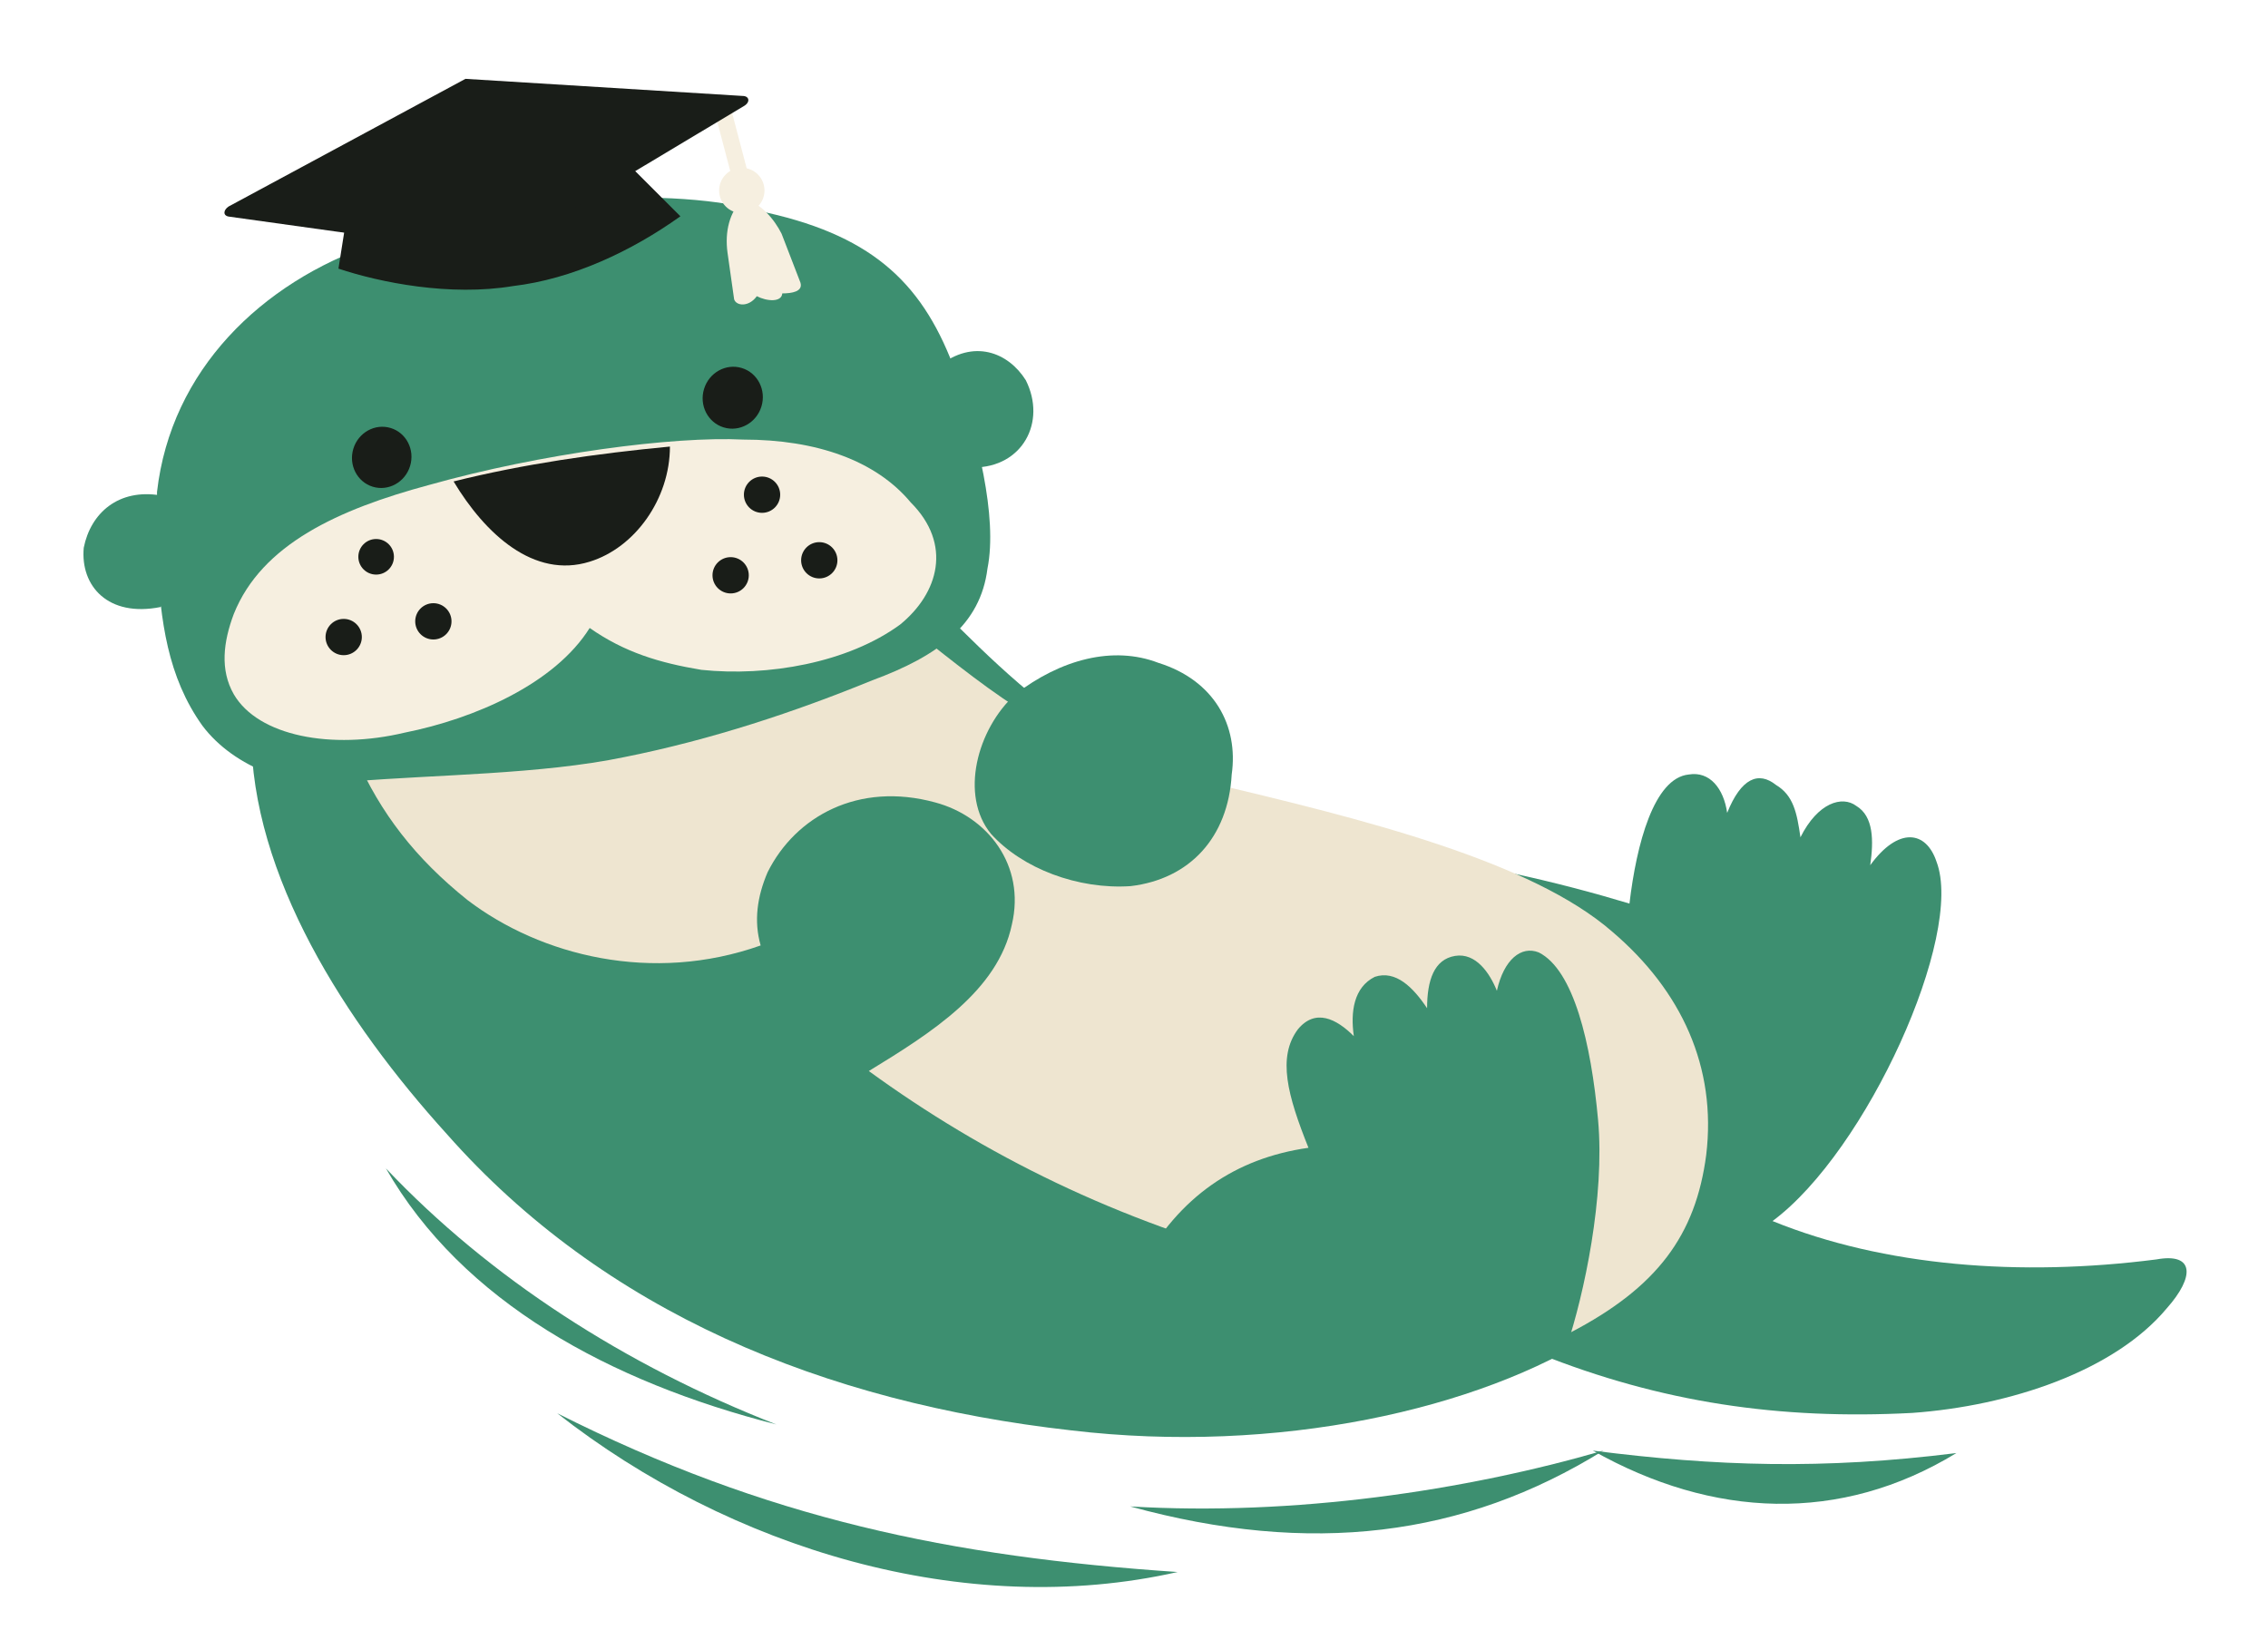
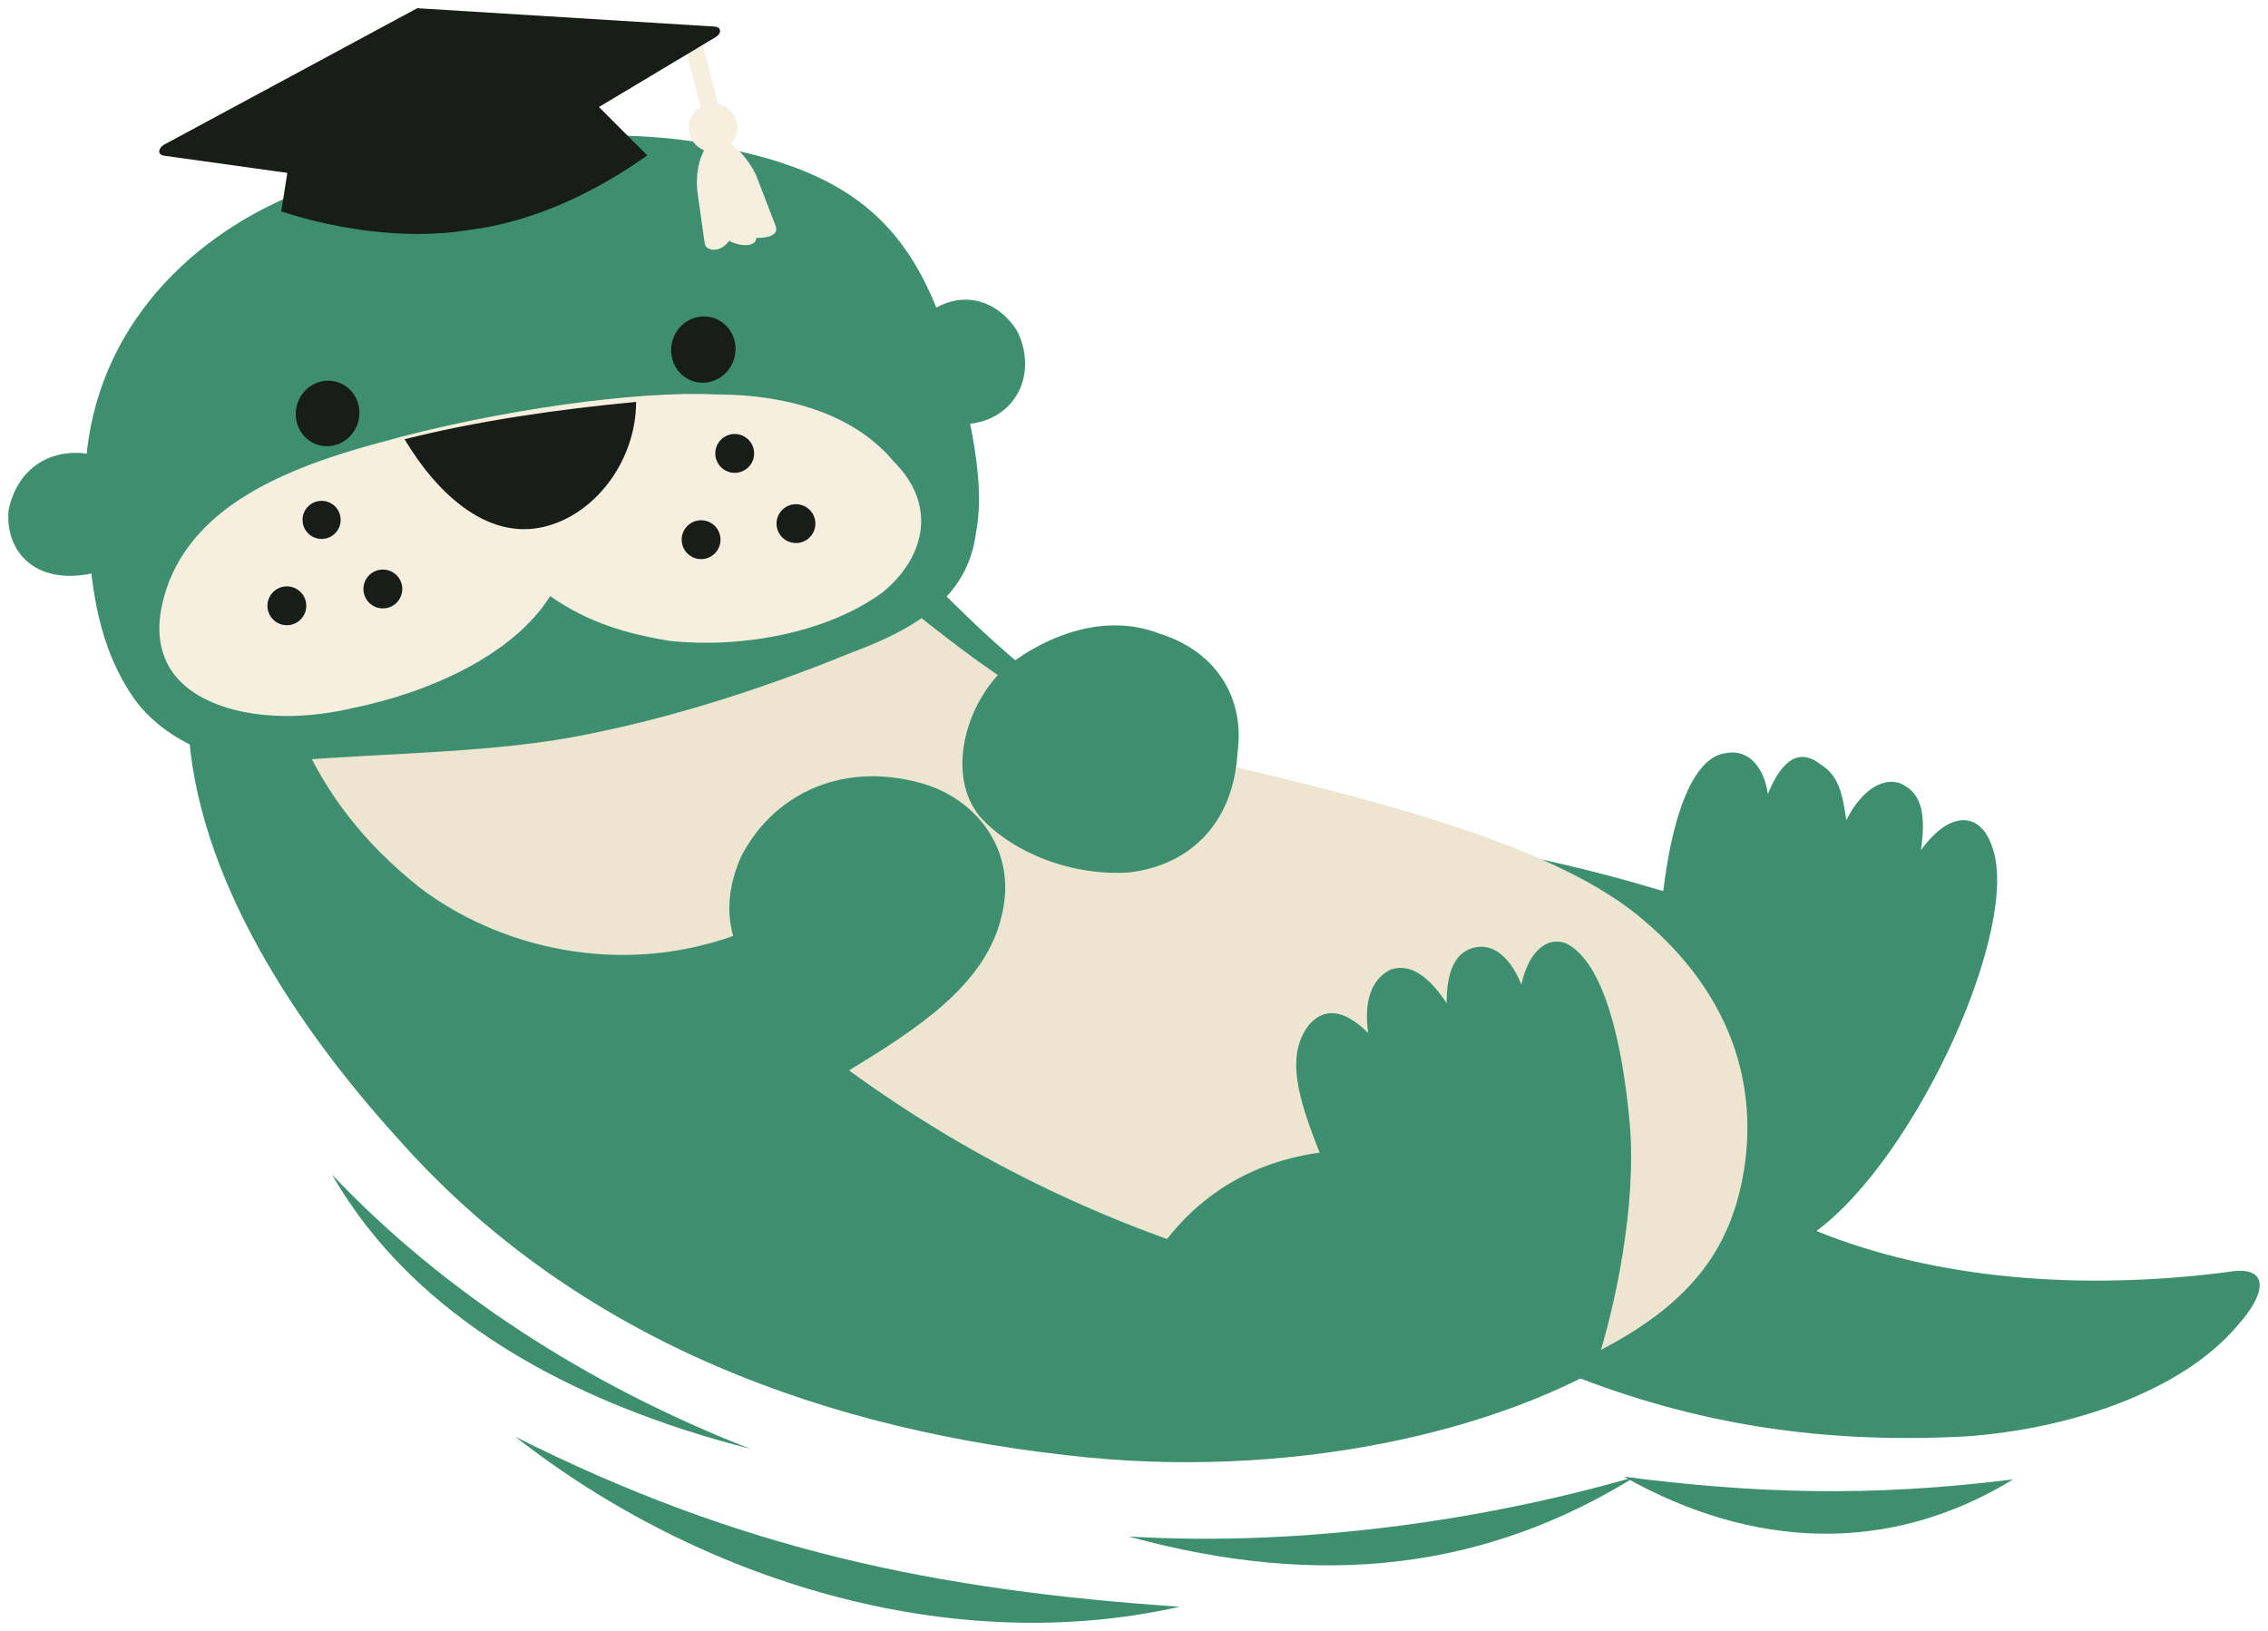
- <svg xmlns="http://www.w3.org/2000/svg" viewBox="-2 -2 650 467">
+ <svg xmlns="http://www.w3.org/2000/svg" viewBox="19.7 18.4 607.2 436.6">
  <g>
    <path d="m430 248c14 3 25 6 35 9 2-17 7-36 17-37 6-1 10 4 11 11 4-10 9-12 14-8 5 3 6 8 7 15 5-10 12-12 16-9 5 3 5 10 4 17 8-11 16-10 19-1 8 21-20 83-47 103 32 13 71 16 110 11 11-2 11 5 3 14-15 18-45 28-73 30-38 2-72-3-107-17l-22-64z" fill="#3D8F70" />
    <path d="m70 208c0 41 27 83 56 115 45 51 108 77 179 85 59 7 117-6 151-28 27-18 42-43 33-75-7-26-27-42-52-54-32-15-77-20-118-36-23-14-37-28-51-42l-127-8z" fill="#3D8F70" />
    <path d="m100 215c43 0 114-12 164-33 24 19 41 32 79 40 47 11 94 23 117 43 20 17 30 39 27 64-3 23-14 38-39 51-16 2-53-12-84-20-46-12-84-31-117-55 18-11 37-23 41-42 4-17-7-31-22-35-22-6-40 4-48 20-3 7-4 14-2 21-31 11-63 3-84-13-15-12-25-25-32-41z" fill="#EEE5D0" />
    <path d="m325 361c11-20 27-31 48-34-6-15-9-26-3-34 5-6 11-3 16 2-1-7 0-14 6-17 6-2 11 3 15 9 0-8 2-14 8-15s10 5 12 10c2-9 7-13 12-11 10 5 15 26 17 48s-4 50-9 65c-30 15-65 22-90 18z" fill="#3D8F70" />
    <path d="m289 197c13-10 28-14 41-9 16 5 23 18 21 32-1 18-12 30-29 32-15 1-31-5-40-15-9-11-4-30 7-40z" fill="#3D8F70" />
    <g>
      <path d="m44 140c-12-2-20 5-22 15-1 11 7 20 22 17l11-11z" fill="#3D8F70" />
      <path d="m267 103c10-8 20-4 25 4 6 12-1 25-15 25l-13-11z" fill="#3D8F70" />
      <path d="m43 139c4-35 30-60 62-71 36-14 86-17 113-9 31 7 45 21 54 46 6 18 12 41 9 56-2 16-14 25-33 32-22 9-46 17-71 22-24 5-54 5-78 7-16 3-34-4-43-16-10-14-12-30-13-48z" fill="#3D8F70" />
      <path d="m65 174c8-20 30-30 56-37 32-9 70-14 90-13 21 0 38 6 48 18 12 12 8 26-3 35-15 11-38 15-57 13-12-2-22-5-32-12-10 16-33 26-53 30-21 5-42 1-49-11-4-7-3-15 0-23z" fill="#F6EFE0" />
      <path d="m128 136c20-5 41-8 62-10 0 15-10 29-23 33-16 5-30-8-39-23z" fill="#191D18" />
      <ellipse transform="rotate(17 107.4 129.1)" cx="107.4" cy="129.1" rx="8.5" ry="8.8" fill="#191D18" />
      <ellipse transform="rotate(17 208 112)" cx="208" cy="112" rx="8.6" ry="8.9" fill="#191D18" />
      <g>
        <circle cx="105.8" cy="157.6" r="5.1" fill="#191D18" />
        <circle cx="122.2" cy="176.1" r="5.2" fill="#191D18" />
        <circle cx="96.5" cy="180.6" r="5.2" fill="#191D18" />
        <circle cx="216.4" cy="139.8" r="5.2" fill="#191D18" />
        <circle cx="232.8" cy="158.6" r="5.2" fill="#191D18" />
        <circle cx="207.4" cy="162.9" r="5.2" fill="#191D18" />
      </g>
    </g>
    <g>
      <path d="m98 56 75-16 20 20c-14 10-31 18-48 20-18 3-38-1-50-5z" fill="#191D18" />
      <path d="M202.7 29.6 207.7 48.6 207.9 49.2 208.3 49.7 208.8 50.1 209.4 50.3 210.0 50.4 210.6 50.3 211.2 50.1 211.7 49.7 212.1 49.2 212.3 48.6 212.4 48.0 212.3 47.4 207.3 28.4 207.1 27.8 206.7 27.3 206.2 26.9 205.6 26.7 205.0 26.6 204.4 26.7 203.8 26.9 203.3 27.3 202.9 27.8 202.7 28.4 202.6 29.0Z" fill="#F6EFE0" />
      <path d="m63.5 57.2 67.9-36.6 79.4 4.9c2 0 2.3 1.8 0.4 2.9l-70.8 42.4-76.7-10.7c-1.8-0.2-1.8-1.8-0.2-2.9z" fill="#191D18" />
      <path d="m211 55c5 1 9 6 11 10l5.4 14c0.8 2.6-2.5 3.1-5.2 3.1-0.2 2.6-4.4 2.3-7.3 0.8-2.3 3.2-5.9 2.8-6.5 0.9l-1.9-13.4c-0.8-5.9 0.5-11.7 4.5-15.4z" fill="#F6EFE0" />
      <circle cx="210.6" cy="52.6" r="6.5" fill="#F6EFE0" />
    </g>
    <g>
      <path d="m108.6 332.9c29.7 31.4 68.6 56.5 111.9 73.4-47.8-12.2-90-35.2-111.9-73.4z" fill="#3D8F70" />
      <path d="m157.7 403.1c60.2 30.3 112.8 41.1 177.8 45.5-61 13.8-128.3-6.7-177.8-45.5z" fill="#3D8F70" />
      <path d="m321.9 429.8c46.9 2.8 96-4.5 135.6-16-40 24.8-83.9 30.2-135.6 16z" fill="#3D8F70" />
      <path d="m454.5 413.8c35.3 4.5 65.9 5.5 104.2 0.7-33.3 20.3-69.8 18.7-104.2-0.7z" fill="#3D8F70" />
    </g>
  </g>
</svg>
